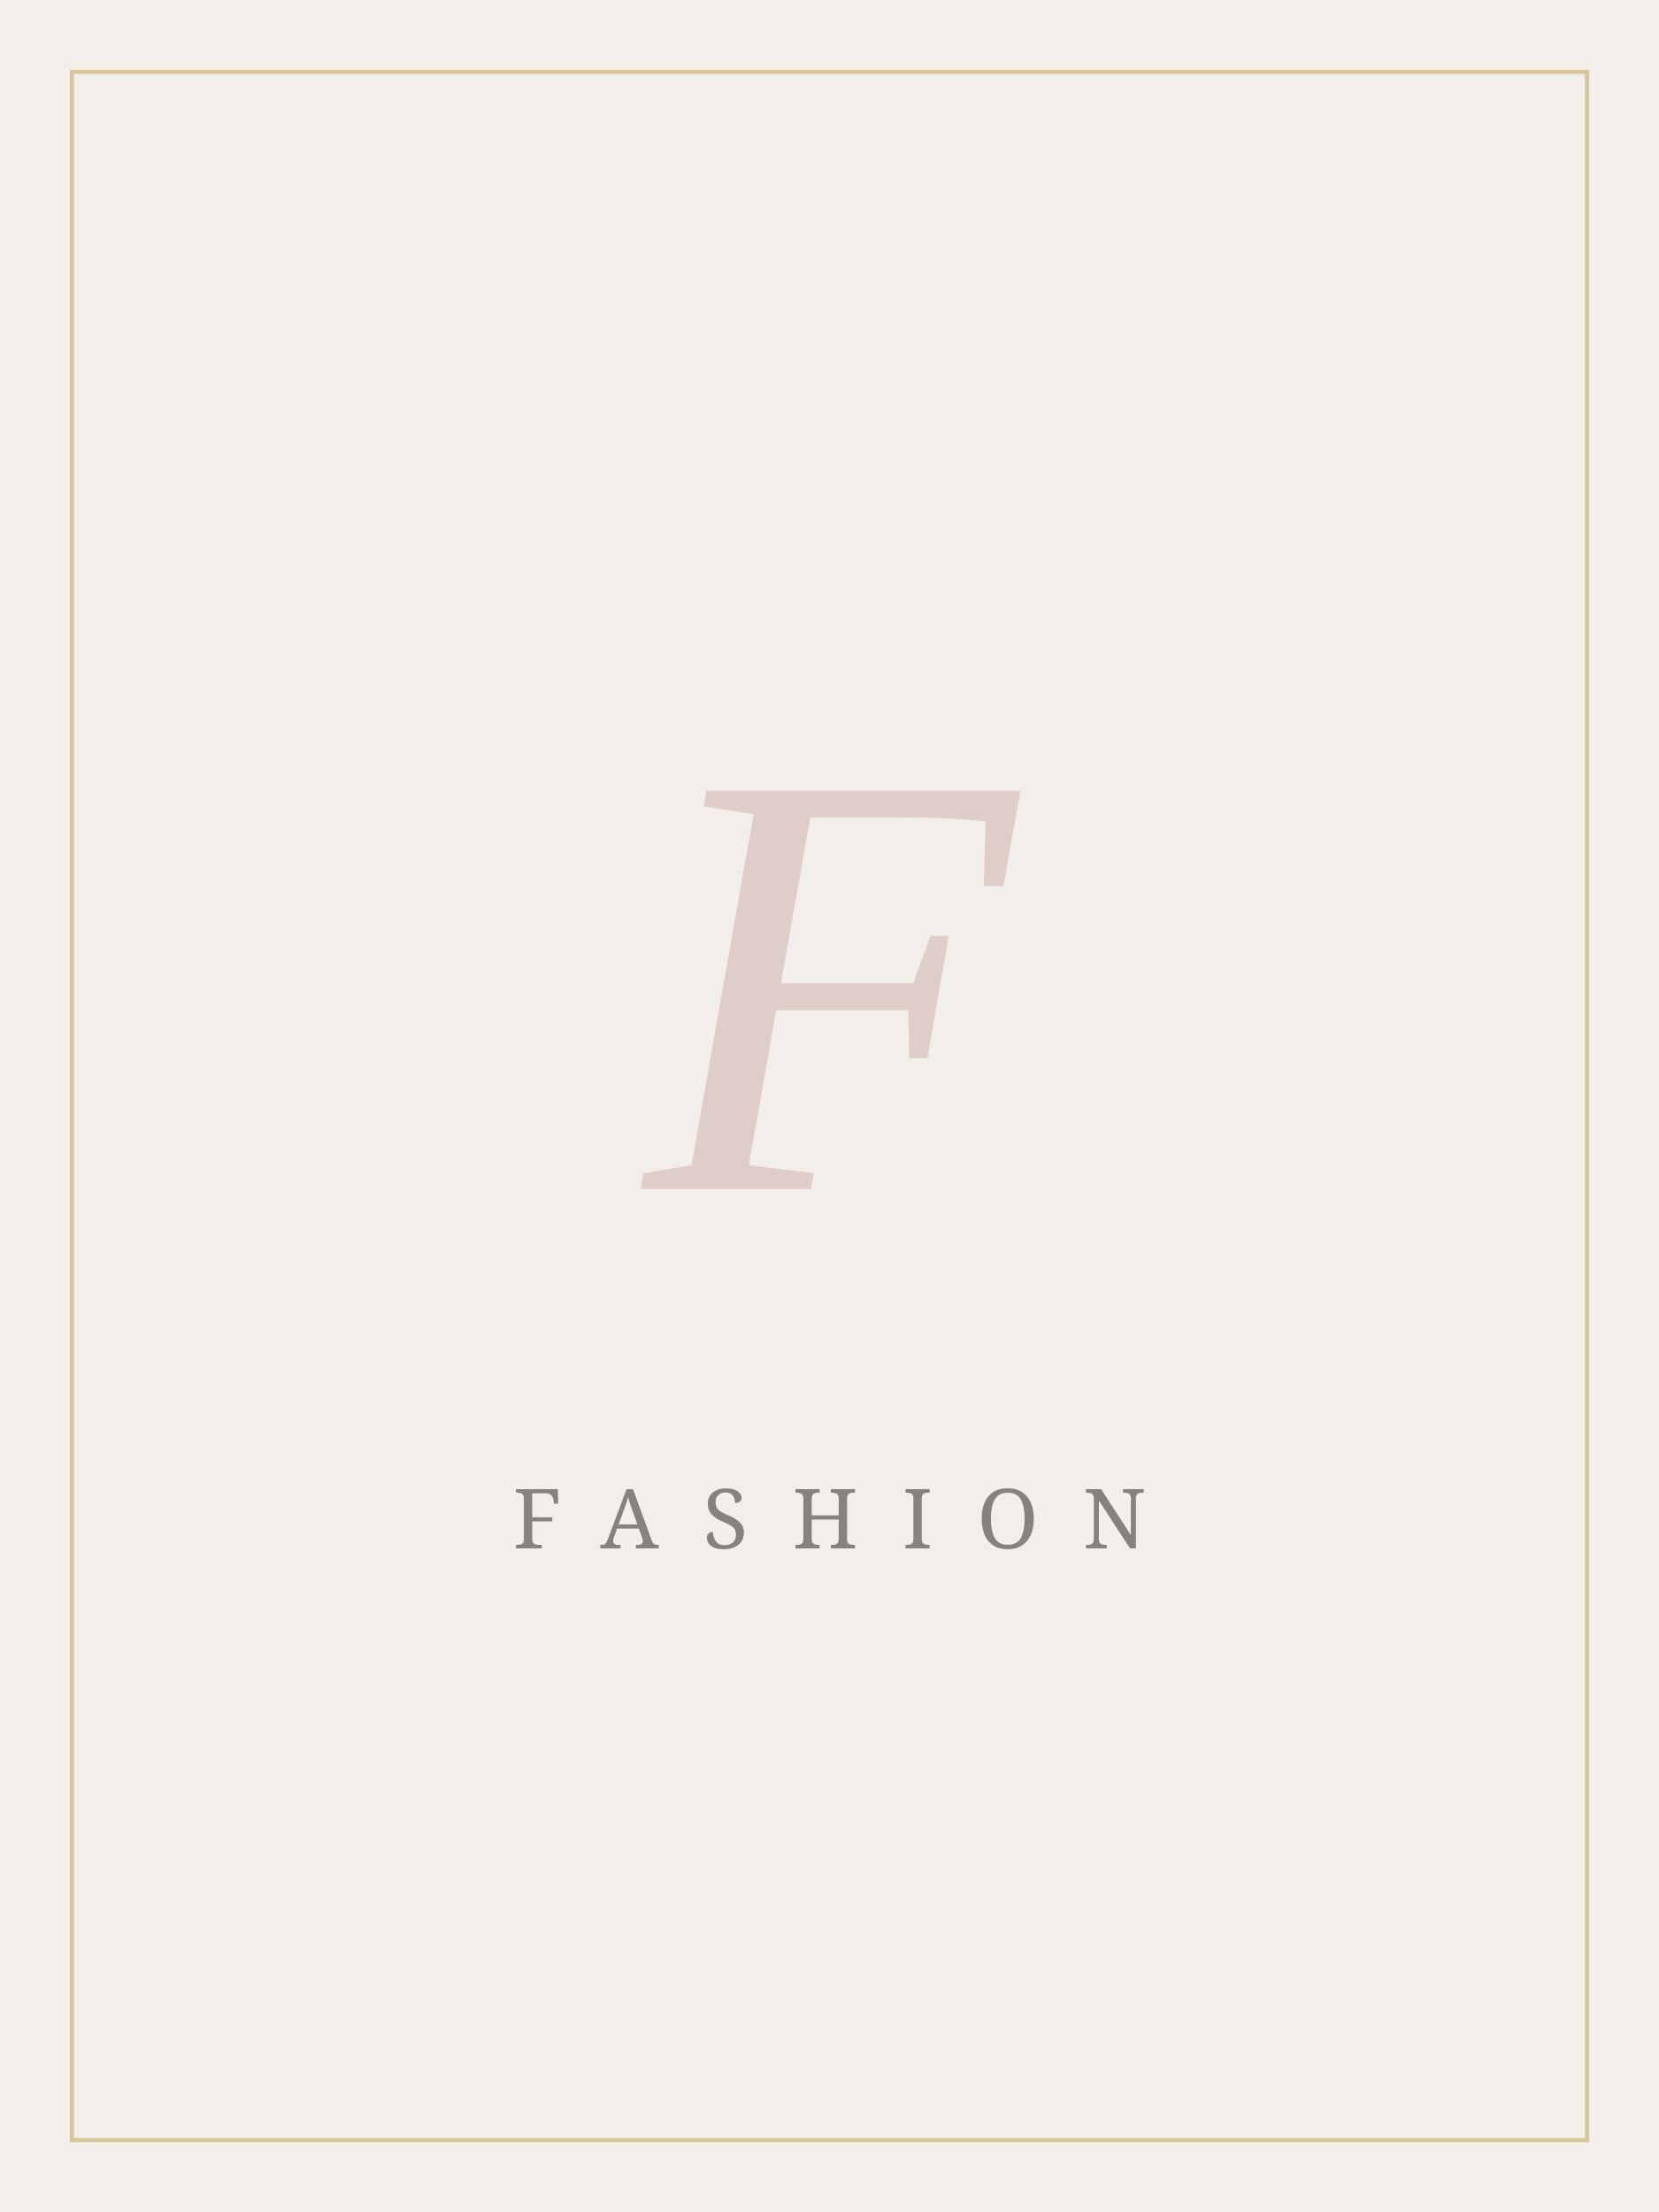
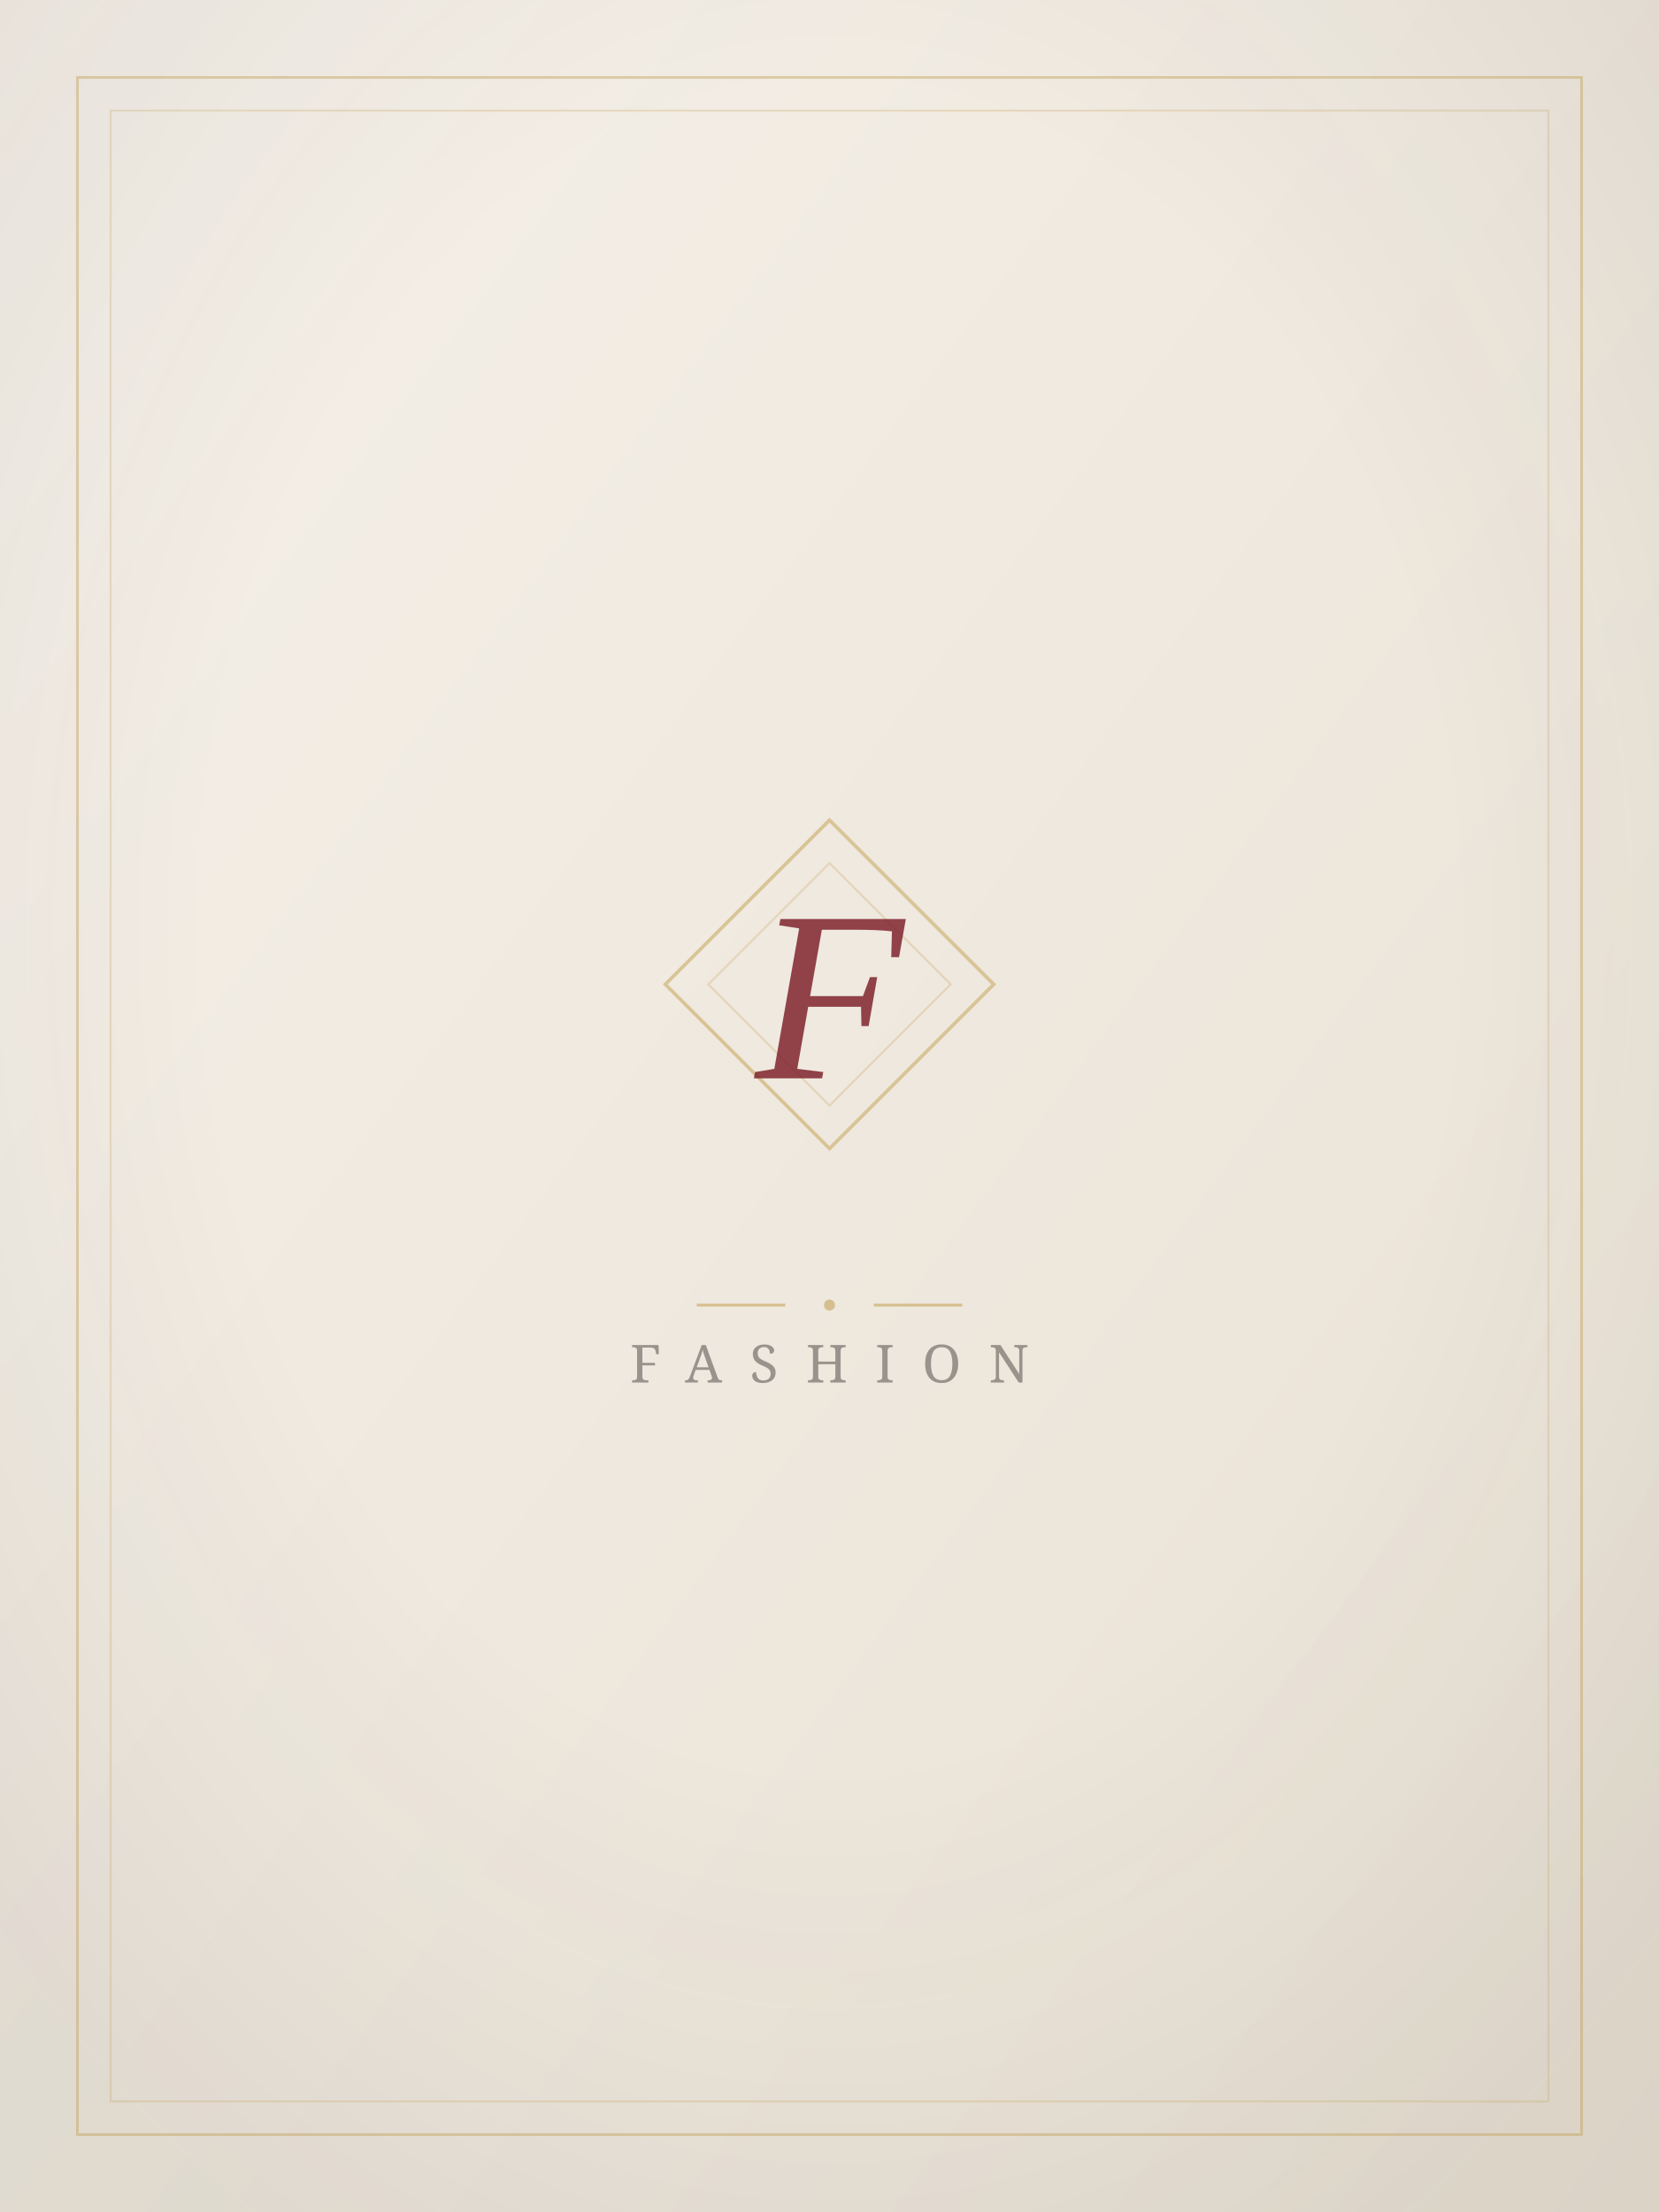
<svg xmlns="http://www.w3.org/2000/svg" viewBox="0 0 600 800" role="img" aria-label="Fashion">
-   <rect width="600" height="800" fill="#F2EEE9" />
-   <rect x="26" y="26" width="548" height="748" fill="none" stroke="#C4A35A" stroke-opacity="0.55" stroke-width="1.5" />
-   <text x="300" y="430" text-anchor="middle" font-family="Georgia, 'Times New Roman', serif" font-style="italic" font-size="220" fill="#7B1E28" fill-opacity="0.16">F</text>
-   <text x="300" y="560" text-anchor="middle" font-family="Georgia, serif" font-size="30" letter-spacing="16" fill="#1A1614" fill-opacity="0.5">FASHION</text>
+   <defs>
+     <linearGradient id="bg2" x1="0" y1="0" x2="1" y2="1">
+       <stop offset="0%" stop-color="#F5F0E9" />
+       <stop offset="100%" stop-color="#E9E1D4" />
+     </linearGradient>
+     <radialGradient id="vg2" cx="50%" cy="42%" r="68%">
+       <stop offset="55%" stop-color="#1A1614" stop-opacity="0" />
+       <stop offset="100%" stop-color="#1A1614" stop-opacity="0.07" />
+     </radialGradient>
+   </defs>
+   <rect width="600" height="800" fill="url(#bg2)" />
+   <rect width="600" height="800" fill="url(#vg2)" />
+   <rect x="28" y="28" width="544" height="744" fill="none" stroke="#C4A35A" stroke-opacity="0.45" stroke-width="1" />
+   <rect x="40" y="40" width="520" height="720" fill="none" stroke="#C4A35A" stroke-opacity="0.25" stroke-width="0.75" />
+   <rect x="258" y="314" width="84" height="84" fill="none" stroke="#C4A35A" stroke-opacity="0.55" stroke-width="1.25" transform="rotate(45 300 356)" />
+   <rect x="269" y="325" width="62" height="62" fill="none" stroke="#C4A35A" stroke-opacity="0.28" stroke-width="0.75" transform="rotate(45 300 356)" />
+   <text x="300" y="390" text-anchor="middle" font-family="Georgia, 'Times New Roman', serif" font-style="italic" font-size="88" fill="#7B1E28" fill-opacity="0.82">F</text>
+   <line x1="252" y1="472" x2="284" y2="472" stroke="#C4A35A" stroke-opacity="0.6" stroke-width="1" />
+   <circle cx="300" cy="472" r="2" fill="#C4A35A" fill-opacity="0.6" />
+   <line x1="316" y1="472" x2="348" y2="472" stroke="#C4A35A" stroke-opacity="0.6" stroke-width="1" />
+   <text x="300" y="500" text-anchor="middle" font-family="Georgia, serif" font-size="19" letter-spacing="10" fill="#1A1614" fill-opacity="0.4">FASHION</text>
</svg>
